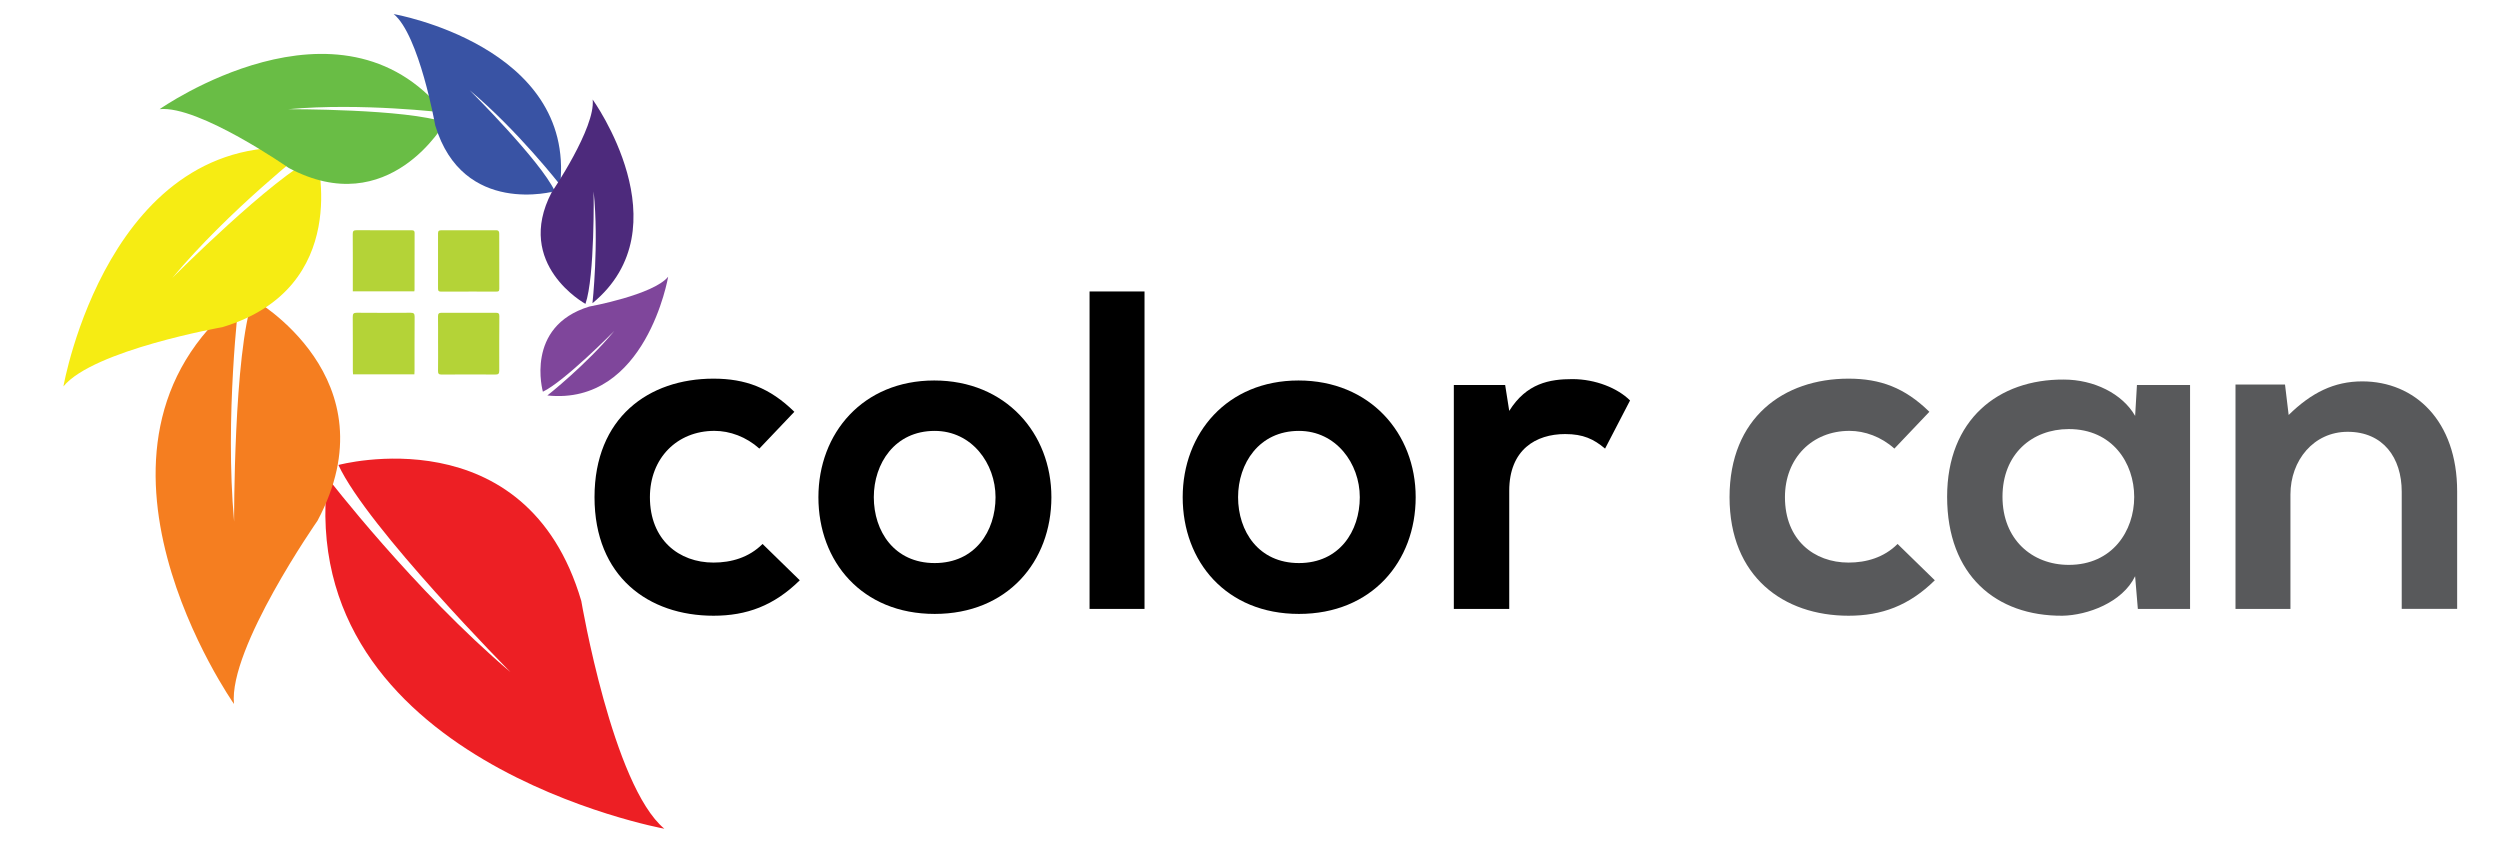
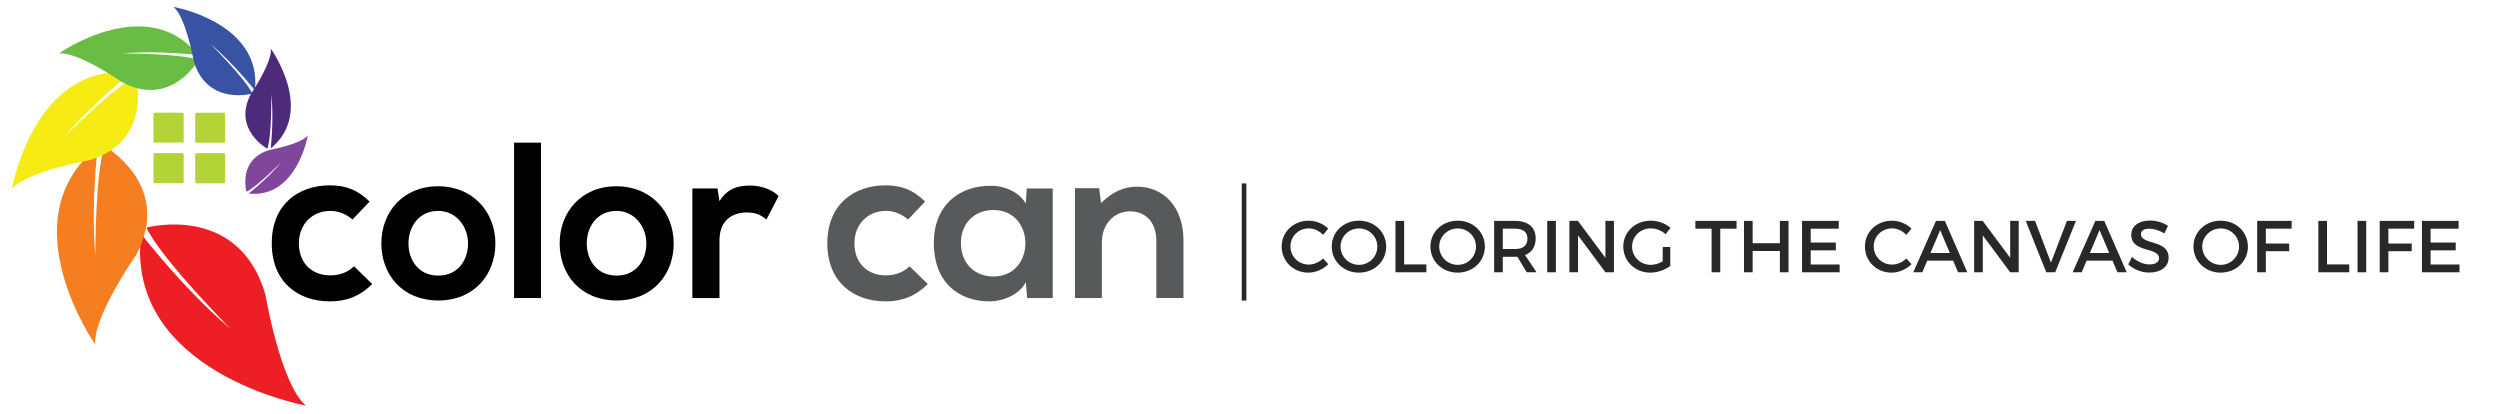
- <svg xmlns="http://www.w3.org/2000/svg" version="1.1" id="Layer_1" x="0px" y="0px" width="350px" height="118.258px" viewBox="-75 0 350 118.258" enable-background="new -75 0 350 118.258" xml:space="preserve">
+ <svg xmlns="http://www.w3.org/2000/svg" version="1.1" id="Layer_1" x="0px" y="0px" width="715.066px" height="118.258px" viewBox="-69.5 0 715.066 118.258" enable-background="new -69.5 0 715.066 118.258" xml:space="preserve">
  <path fill="#B4D337" d="M-16.986,52.406c-2.874,0-5.705,0-8.589,0c-0.011-0.178-0.028-0.342-0.028-0.506  c-0.003-2.509,0.008-5.018-0.012-7.527c-0.003-0.438,0.099-0.593,0.564-0.588c2.509,0.021,5.018,0.021,7.527,0  c0.452-0.004,0.576,0.125,0.572,0.574c-0.021,2.508-0.01,5.018-0.012,7.527C-16.964,52.053-16.979,52.22-16.986,52.406z" />
  <path fill="#B4D337" d="M-25.607,40.789c0-0.428,0-0.815,0-1.203c0-2.276,0.011-4.551-0.009-6.826  c-0.003-0.416,0.124-0.532,0.528-0.529c2.54,0.015,5.081,0.008,7.621,0.006c0.28,0,0.515-0.015,0.512,0.396  c-0.014,2.649-0.007,5.298-0.009,7.948c0,0.059-0.018,0.119-0.033,0.207C-19.852,40.789-22.693,40.789-25.607,40.789z" />
  <path fill="#B4D337" d="M-13.672,48.09c0-1.263,0.012-2.526-0.007-3.788c-0.006-0.384,0.113-0.515,0.504-0.514  c2.54,0.014,5.081,0.013,7.622,0.002c0.348-0.001,0.462,0.124,0.461,0.463c-0.014,2.556-0.025,5.112-0.013,7.668  c0.002,0.432-0.164,0.515-0.553,0.513c-2.51-0.014-5.019-0.015-7.528,0.003c-0.405,0.002-0.495-0.142-0.49-0.514  c0.019-1.278,0.007-2.557,0.007-3.834C-13.67,48.09-13.671,48.09-13.672,48.09z" />
  <path fill="#B4D337" d="M-9.406,40.82c-1.276,0-2.553-0.01-3.829,0.006c-0.317,0.004-0.442-0.079-0.441-0.413  c0.009-2.584,0.008-5.167,0-7.751c-0.001-0.334,0.14-0.426,0.45-0.425c2.553,0.007,5.105,0.009,7.658-0.003  c0.394-0.002,0.46,0.184,0.46,0.516c-0.005,2.568-0.006,5.138,0.009,7.706c0.002,0.348-0.166,0.368-0.432,0.366  c-1.292-0.007-2.584-0.004-3.876-0.004C-9.406,40.817-9.406,40.818-9.406,40.82z" />
-   <path fill="#ED1F24" d="M-27.621,65.096c0,0,26.31-7.138,34.002,19.04c0,0,4.382,25.862,11.625,31.884  c0,0-51.781-9.453-47.166-49.148c0,0,12.096,15.742,25.622,27.221C-3.537,94.092-23.584,73.838-27.621,65.096z" />
-   <path fill="#F57E20" d="M-39.594,41.836c0,0,19.731,11.097,9.039,31.075c0,0-12.469,17.862-11.688,25.645  c0,0-25.146-35.754,0.704-56.562c0,0-2.007,16.362-0.686,31.035C-42.227,73.028-42.297,49.365-39.594,41.836z" />
+   <path fill="#ED1F24" d="M-27.621,65.096c0,0,26.31-7.138,34.002,19.041c0,0,4.382,25.861,11.625,31.883  c0,0-51.781-9.453-47.166-49.147c0,0,12.096,15.742,25.622,27.221C-3.537,94.092-23.584,73.838-27.621,65.096z" />
+   <path fill="#F57E20" d="M-39.594,41.836c0,0,19.731,11.097,9.039,31.075c0,0-12.469,17.862-11.688,25.646  c0,0-25.146-35.755,0.704-56.563c0,0-2.007,16.362-0.686,31.035C-42.227,73.027-42.297,49.365-39.594,41.836z" />
  <path fill="#F6EC13" d="M-30.695,21.901c0,0,5.128,18.383-13.161,23.899c0,0-18.086,3.197-22.265,8.297  c0,0,6.361-36.298,34.173-33.264c0,0-10.96,8.546-18.929,18.073C-50.876,38.906-36.797,24.77-30.695,21.901z" />
  <path fill="#69BD45" d="M-12.696,17.136c0,0-7.813,13.9-21.886,6.373c0,0-12.584-8.779-18.066-8.228c0,0,25.179-17.719,39.841,0.485  c0,0-11.526-1.411-21.86-0.478C-34.667,15.289-18,15.232-12.696,17.136z" />
  <path fill="#3953A4" d="M2.677,26.769c0,0-12.876,3.596-16.744-9.211c0,0-2.244-12.667-5.818-15.593c0,0,25.427,4.445,23.309,23.927  c0,0-5.989-7.675-12.664-13.254C-9.24,12.638,0.666,22.496,2.677,26.769z" />
  <path fill="#4D2A7C" d="M6.965,42.542c0,0-10.012-5.481-4.736-15.613c0,0,6.183-9.078,5.744-12.996c0,0,12.883,17.879-0.029,28.52  c0,0,0.918-8.261,0.167-15.651C8.111,26.802,8.286,38.732,6.965,42.542z" />
  <path fill="#7F469B" d="M1.005,54.838c0,0-2.595-9.13,6.487-11.917c0,0,8.986-1.634,11.052-4.181c0,0-3.076,18.068-16.915,16.626  c0,0,5.43-4.276,9.371-9.034C11,46.332,4.033,53.396,1.005,54.838z" />
  <g>
-     <path d="M36.97,81.241c-3.625,3.563-7.439,4.961-12.08,4.961c-9.092,0-16.658-5.469-16.658-16.596   c0-11.126,7.566-16.595,16.658-16.595c4.451,0,7.884,1.271,11.318,4.641l-4.897,5.15c-1.844-1.652-4.132-2.481-6.294-2.481   c-5.215,0-9.029,3.814-9.029,9.285c0,5.978,4.069,9.155,8.903,9.155c2.48,0,4.96-0.699,6.868-2.606L36.97,81.241z" />
-     <path d="M72.195,69.608c0,9.028-6.168,16.341-16.34,16.341s-16.278-7.313-16.278-16.341c0-8.964,6.233-16.34,16.215-16.34   S72.195,60.642,72.195,69.608z M47.333,69.608c0,4.767,2.861,9.221,8.52,9.221c5.66,0,8.522-4.454,8.522-9.221   c0-4.705-3.309-9.283-8.522-9.283C50.26,60.325,47.333,64.901,47.333,69.608z" />
+     <path d="M36.97,81.241c-3.625,3.563-7.439,4.961-12.08,4.961c-9.092,0-16.658-5.47-16.658-16.597   c0-11.125,7.566-16.595,16.658-16.595c4.451,0,7.884,1.271,11.318,4.641l-4.897,5.15c-1.844-1.651-4.132-2.481-6.294-2.481   c-5.215,0-9.029,3.814-9.029,9.285c0,5.979,4.069,9.155,8.903,9.155c2.48,0,4.96-0.698,6.868-2.606L36.97,81.241z" />
+     <path d="M72.195,69.607c0,9.029-6.168,16.342-16.34,16.342s-16.278-7.313-16.278-16.342c0-8.963,6.233-16.339,16.215-16.339   S72.195,60.643,72.195,69.607z M47.333,69.607c0,4.768,2.861,9.222,8.52,9.222c5.66,0,8.522-4.454,8.522-9.222   c0-4.705-3.309-9.282-8.522-9.282C50.26,60.325,47.333,64.9,47.333,69.607z" />
    <path d="M85.233,40.805v44.443h-7.695V40.805H85.233z" />
-     <path d="M123.195,69.608c0,9.028-6.17,16.341-16.342,16.341s-16.276-7.313-16.276-16.341c0-8.964,6.231-16.34,16.212-16.34   C116.773,53.268,123.195,60.642,123.195,69.608z M98.331,69.608c0,4.767,2.862,9.221,8.52,9.221c5.658,0,8.52-4.454,8.52-9.221   c0-4.705-3.309-9.283-8.52-9.283C101.257,60.325,98.331,64.901,98.331,69.608z" />
-     <path d="M135.723,53.904l0.57,3.623c2.419-3.878,5.66-4.452,8.838-4.452c3.246,0,6.357,1.273,8.076,2.99l-3.497,6.74   c-1.589-1.335-3.053-2.037-5.595-2.037c-4.07,0-7.822,2.165-7.822,7.948v16.533h-7.757V53.904H135.723z" />
-     <path fill="#58595B" d="M195.875,81.241c-3.628,3.563-7.442,4.961-12.082,4.961c-9.092,0-16.657-5.469-16.657-16.596   c0-11.126,7.565-16.595,16.657-16.595c4.452,0,7.885,1.271,11.318,4.641l-4.896,5.15c-1.845-1.652-4.134-2.481-6.294-2.481   c-5.216,0-9.028,3.814-9.028,9.285c0,5.978,4.069,9.155,8.9,9.155c2.479,0,4.961-0.699,6.868-2.606L195.875,81.241z" />
-     <path fill="#58595B" d="M224.171,53.904h7.438v31.345h-7.311l-0.382-4.579c-1.78,3.687-6.676,5.468-10.172,5.532   c-9.284,0.063-16.147-5.66-16.147-16.656c0-10.813,7.182-16.468,16.338-16.407c4.197,0,8.203,1.971,9.984,5.087L224.171,53.904z    M205.349,69.545c0,5.974,4.134,9.538,9.284,9.538c12.208,0,12.208-19.013,0-19.013C209.482,60.071,205.349,63.566,205.349,69.545z   " />
-     <path fill="#58595B" d="M261.241,85.249V68.842c0-4.767-2.604-8.39-7.566-8.39c-4.769,0-8.013,4.005-8.013,8.773v16.022h-7.692   V53.838h6.932l0.51,4.258c3.178-3.116,6.358-4.703,10.299-4.703c7.38,0,13.29,5.531,13.29,15.385v16.466h-7.759V85.249z" />
+     <path d="M123.195,69.607c0,9.029-6.17,16.342-16.342,16.342s-16.276-7.313-16.276-16.342c0-8.963,6.231-16.339,16.212-16.339   C116.773,53.268,123.195,60.643,123.195,69.607z M98.331,69.607c0,4.768,2.862,9.222,8.52,9.222c5.658,0,8.52-4.454,8.52-9.222   c0-4.705-3.309-9.282-8.52-9.282C101.257,60.325,98.331,64.9,98.331,69.607z" />
+     <path d="M135.723,53.904l0.57,3.623c2.419-3.878,5.66-4.452,8.838-4.452c3.246,0,6.357,1.273,8.076,2.99l-3.497,6.74   c-1.589-1.334-3.053-2.037-5.595-2.037c-4.07,0-7.822,2.166-7.822,7.948v16.533h-7.757V53.904H135.723z" />
+     <path fill="#58595B" d="M195.875,81.241c-3.628,3.563-7.441,4.961-12.082,4.961c-9.092,0-16.657-5.47-16.657-16.597   c0-11.125,7.565-16.595,16.657-16.595c4.452,0,7.885,1.271,11.318,4.641l-4.896,5.15c-1.845-1.651-4.134-2.481-6.294-2.481   c-5.216,0-9.028,3.814-9.028,9.285c0,5.979,4.069,9.155,8.9,9.155c2.479,0,4.961-0.698,6.868-2.606L195.875,81.241z" />
+     <path fill="#58595B" d="M224.171,53.904h7.438v31.345h-7.312l-0.382-4.579c-1.779,3.688-6.676,5.469-10.172,5.532   c-9.284,0.063-16.146-5.66-16.146-16.656c0-10.813,7.182-16.468,16.338-16.407c4.196,0,8.203,1.971,9.983,5.087L224.171,53.904z    M205.35,69.545c0,5.975,4.133,9.538,9.283,9.538c12.208,0,12.208-19.013,0-19.013C209.482,60.07,205.35,63.566,205.35,69.545z" />
+     <path fill="#58595B" d="M261.241,85.249V68.842c0-4.767-2.604-8.39-7.566-8.39c-4.769,0-8.013,4.005-8.013,8.772v16.022h-7.691   V53.838h6.932l0.51,4.258c3.178-3.116,6.357-4.703,10.299-4.703c7.38,0,13.29,5.531,13.29,15.384v16.467h-7.759L261.241,85.249   L261.241,85.249z" />
  </g>
+   <g>
+     <path fill="#282828" d="M310.4,65.387l-1.449,1.805c-1.07-1.154-2.604-1.868-4.094-1.868c-2.939,0-5.249,2.268-5.249,5.165   s2.31,5.186,5.249,5.186c1.47,0,2.981-0.672,4.094-1.742l1.471,1.638c-1.491,1.47-3.611,2.415-5.69,2.415   c-4.304,0-7.643-3.255-7.643-7.475c0-4.179,3.38-7.391,7.727-7.391C306.895,63.119,308.973,63.979,310.4,65.387z" />
+     <path fill="#282828" d="M326.99,70.53c0,4.199-3.401,7.454-7.789,7.454c-4.389,0-7.79-3.255-7.79-7.454   c0-4.22,3.401-7.411,7.79-7.411C323.589,63.119,326.99,66.331,326.99,70.53z M313.931,70.53c0,2.919,2.415,5.228,5.291,5.228   s5.228-2.309,5.228-5.228s-2.352-5.187-5.228-5.187C316.324,65.344,313.931,67.611,313.931,70.53z" />
+     <path fill="#282828" d="M338.479,75.633v2.246h-8.84V63.182h2.478v12.451H338.479z" />
+     <path fill="#282828" d="M355.214,70.53c0,4.199-3.401,7.454-7.79,7.454c-4.388,0-7.789-3.255-7.789-7.454   c0-4.22,3.401-7.411,7.789-7.411C351.813,63.119,355.214,66.331,355.214,70.53z M342.154,70.53c0,2.919,2.414,5.228,5.291,5.228   s5.229-2.309,5.229-5.228s-2.352-5.187-5.229-5.187C344.548,65.344,342.154,67.611,342.154,70.53z" />
+     <path fill="#282828" d="M364.497,73.428c-0.21,0.021-0.44,0.021-0.672,0.021h-3.485v4.43h-2.478V63.182h5.963   c3.759,0,5.921,1.826,5.921,5.018c0,2.352-1.092,4.011-3.045,4.767l3.297,4.913h-2.813L364.497,73.428z M363.825,71.223   c2.268,0,3.569-0.965,3.569-2.96c0-1.932-1.302-2.855-3.569-2.855h-3.485v5.815H363.825z" />
+     <path fill="#282828" d="M373.045,77.879V63.182h2.478v14.697H373.045z" />
+     <path fill="#282828" d="M389.695,77.879l-7.831-10.54v10.54h-2.478V63.182h2.436l7.873,10.561V63.182h2.436v14.697H389.695z" />
+     <path fill="#282828" d="M408.238,70.656v5.417c-1.49,1.134-3.695,1.911-5.711,1.911c-4.346,0-7.727-3.255-7.727-7.454   s3.422-7.411,7.873-7.411c2.1,0,4.199,0.797,5.648,2.057l-1.406,1.827c-1.135-1.05-2.709-1.68-4.242-1.68   c-3.002,0-5.354,2.288-5.354,5.207c0,2.939,2.373,5.228,5.375,5.228c1.092,0,2.33-0.377,3.381-1.008v-4.094H408.238z" />
+     <path fill="#282828" d="M422.54,65.407v12.472h-2.478V65.407h-4.641v-2.226h11.779v2.226H422.54z" />
+     <path fill="#282828" d="M439.592,77.879V71.79h-7.79v6.089h-2.478V63.182h2.478v6.383h7.79v-6.383h2.477v14.697H439.592z" />
+     <path fill="#282828" d="M448.412,65.407v3.968h7.181v2.227h-7.181v4.052h8.272v2.226h-10.75V63.182h10.498v2.226H448.412z" />
+     <path fill="#282828" d="M477.223,65.387l-1.449,1.805c-1.07-1.154-2.604-1.868-4.094-1.868c-2.939,0-5.249,2.268-5.249,5.165   s2.31,5.186,5.249,5.186c1.47,0,2.981-0.672,4.094-1.742l1.471,1.638c-1.491,1.47-3.611,2.415-5.69,2.415   c-4.304,0-7.643-3.255-7.643-7.475c0-4.179,3.38-7.391,7.727-7.391C473.717,63.119,475.795,63.979,477.223,65.387z" />
+     <path fill="#282828" d="M481.74,74.562l-1.407,3.317h-2.583l6.488-14.697h2.541l6.424,14.697h-2.645l-1.407-3.317H481.74z    M485.436,65.827l-2.771,6.53h5.543L485.436,65.827z" />
+     <path fill="#282828" d="M505.467,77.879l-7.831-10.54v10.54h-2.478V63.182h2.436l7.873,10.561V63.182h2.436v14.697H505.467z" />
+     <path fill="#282828" d="M515.779,77.879l-5.857-14.697h2.666l4.535,11.947l4.577-11.947h2.583l-5.942,14.697H515.779z" />
+     <path fill="#282828" d="M527.33,74.562l-1.407,3.317h-2.583l6.488-14.697h2.541l6.424,14.697h-2.645l-1.407-3.317H527.33z    M531.025,65.827l-2.771,6.53h5.543L531.025,65.827z" />
+     <path fill="#282828" d="M550.596,64.588l-1.028,2.184c-1.596-0.965-3.191-1.364-4.304-1.364c-1.449,0-2.395,0.546-2.395,1.532   c0,3.213,7.938,1.491,7.916,6.782c0,2.624-2.31,4.241-5.543,4.241c-2.31,0-4.493-0.945-6.005-2.33l1.071-2.143   c1.512,1.387,3.4,2.143,4.976,2.143c1.722,0,2.751-0.651,2.751-1.785c0-3.275-7.938-1.449-7.938-6.677   c0-2.52,2.163-4.095,5.354-4.095C547.363,63.076,549.231,63.686,550.596,64.588z" />
+     <path fill="#282828" d="M573.464,70.53c0,4.199-3.401,7.454-7.79,7.454c-4.388,0-7.789-3.255-7.789-7.454   c0-4.22,3.401-7.411,7.789-7.411C570.063,63.119,573.464,66.331,573.464,70.53z M560.404,70.53c0,2.919,2.414,5.228,5.291,5.228   s5.229-2.309,5.229-5.228s-2.352-5.187-5.229-5.187C562.798,65.344,560.404,67.611,560.404,70.53z" />
+     <path fill="#282828" d="M578.591,65.407v4.241h6.677v2.205h-6.677v6.025h-2.478V63.182h9.868l-0.021,2.226H578.591z" />
+     <path fill="#282828" d="M602.445,75.633v2.246h-8.84V63.182h2.478v12.451H602.445z" />
+     <path fill="#282828" d="M604.819,77.879V63.182h2.478v14.697H604.819z" />
+     <path fill="#282828" d="M613.639,65.407v4.241h6.677v2.205h-6.677v6.025h-2.478V63.182h9.868l-0.021,2.226H613.639z" />
+     <path fill="#282828" d="M625.714,65.407v3.968h7.181v2.227h-7.181v4.052h8.272v2.226h-10.75V63.182h10.498v2.226H625.714z" />
+   </g>
+   <rect x="285.667" y="52.462" fill="#282828" width="1.334" height="33.5" />
</svg>
